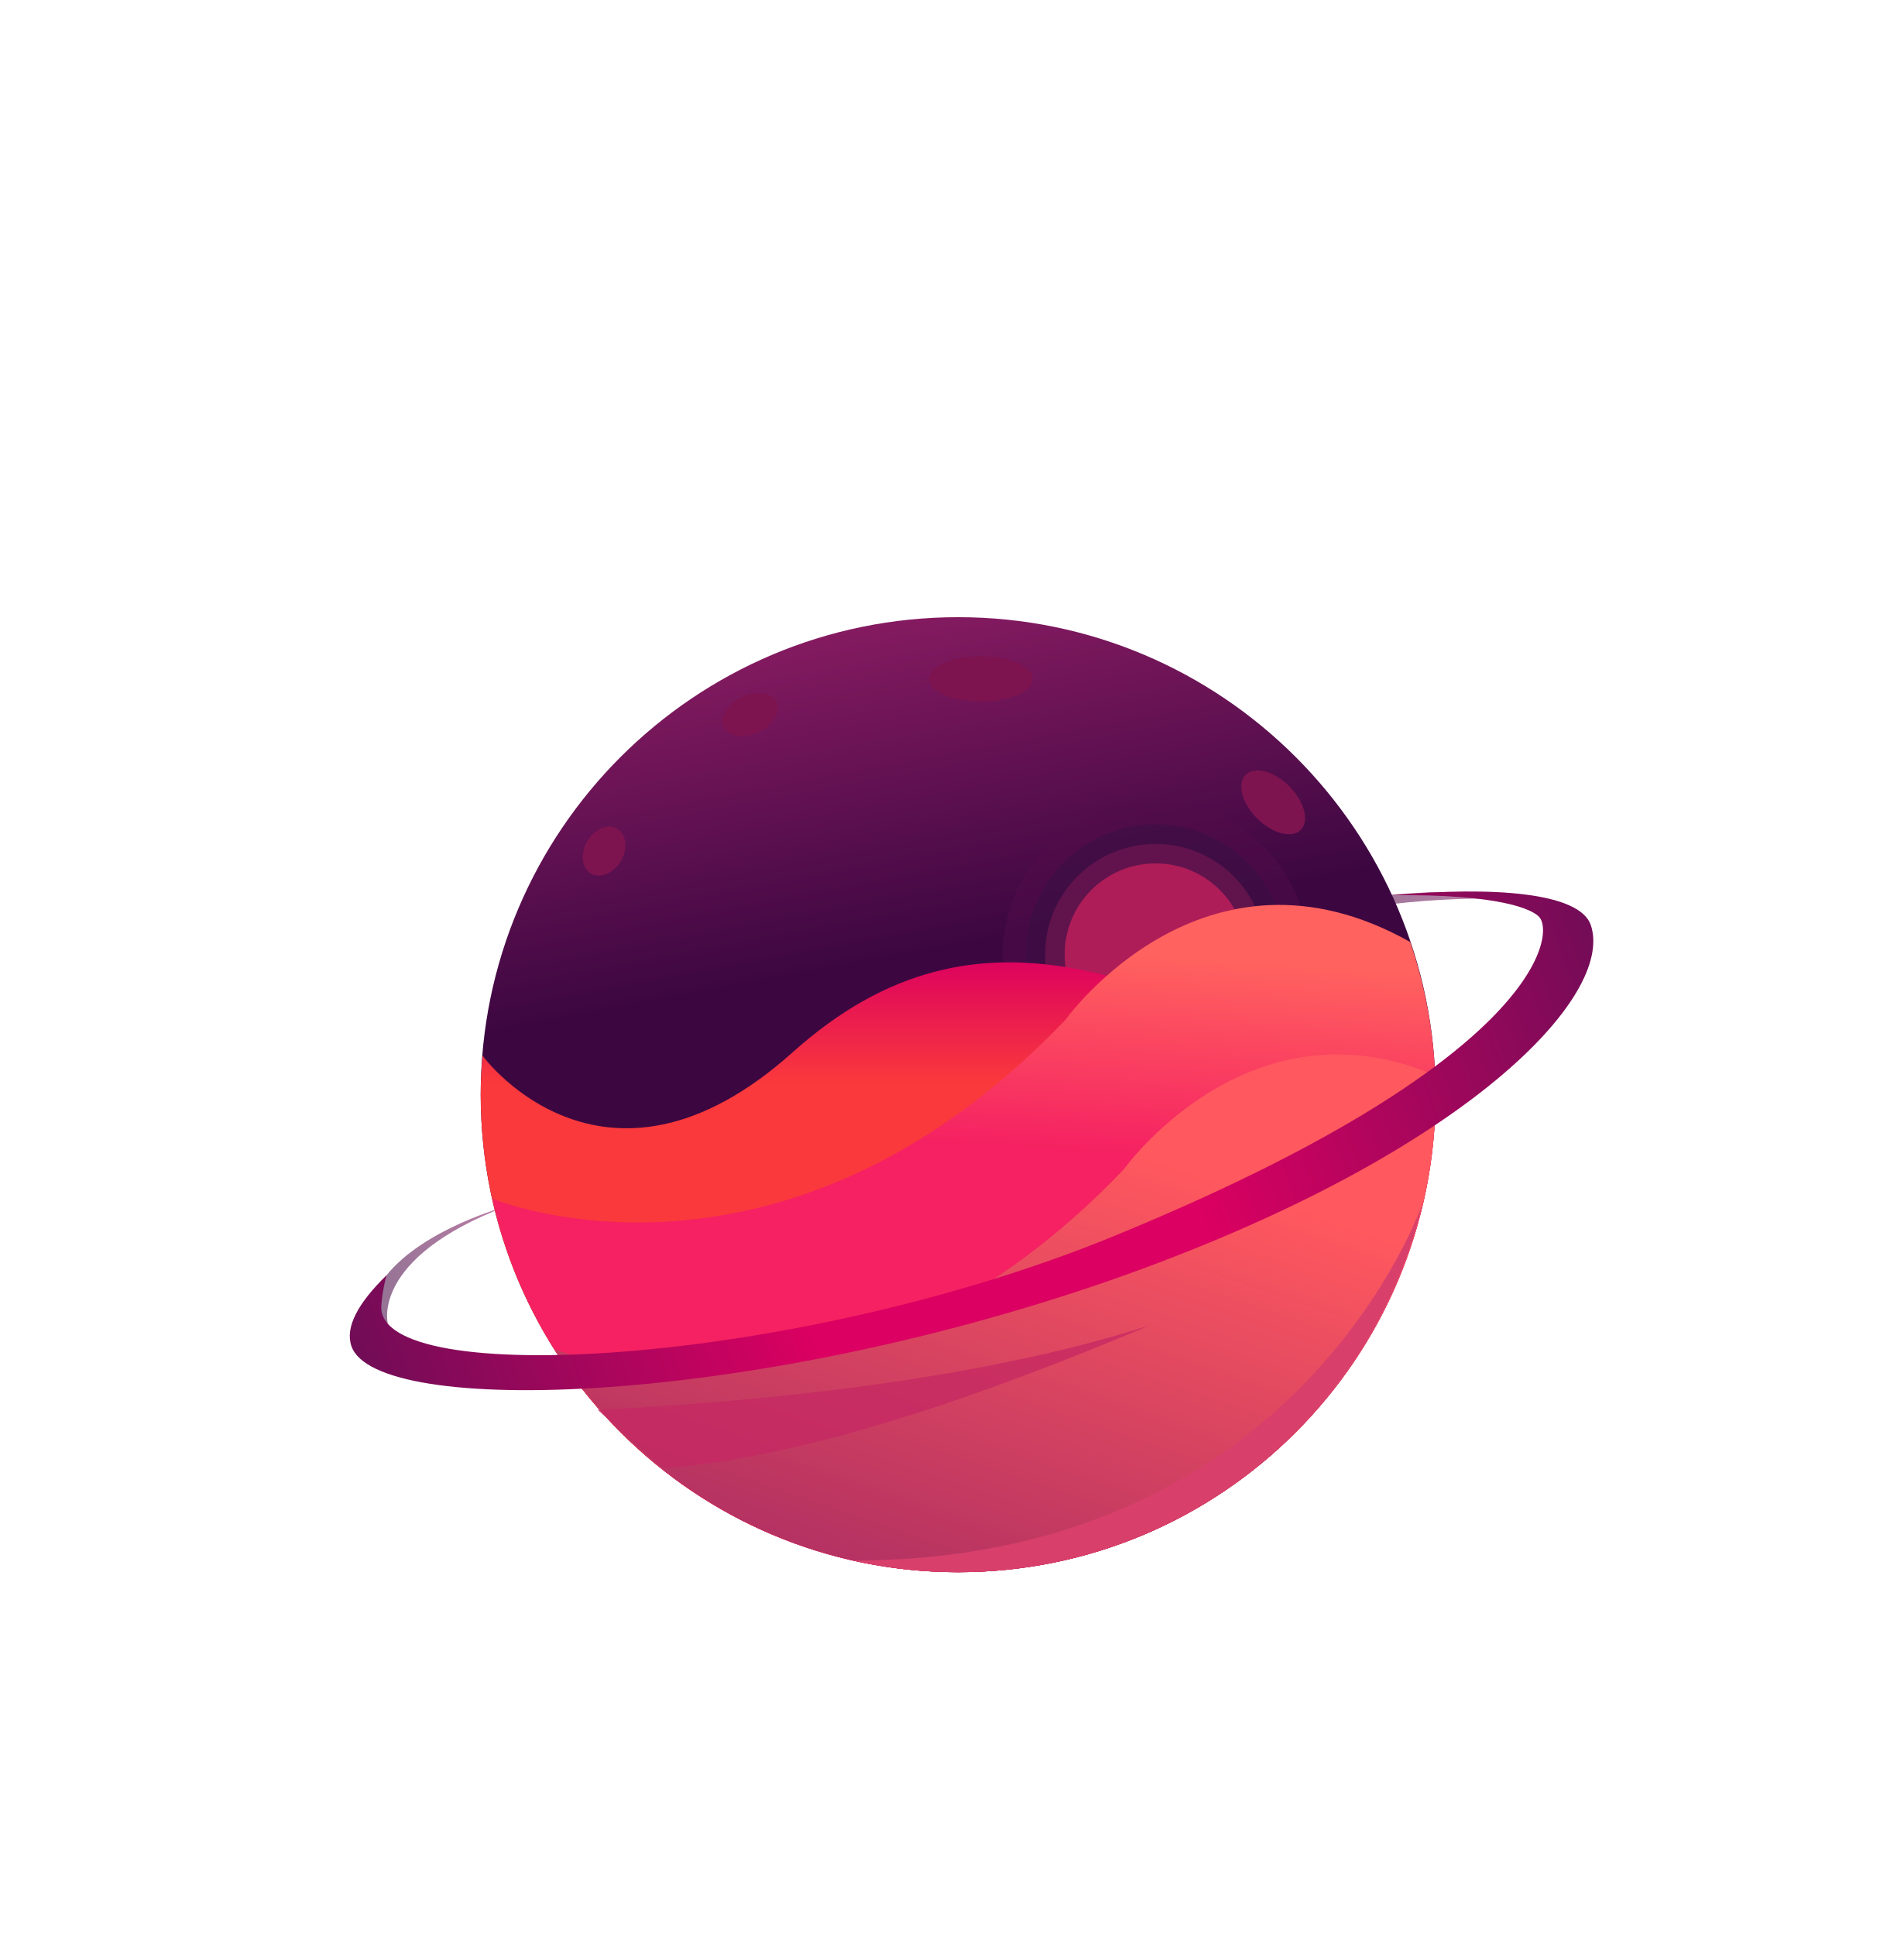
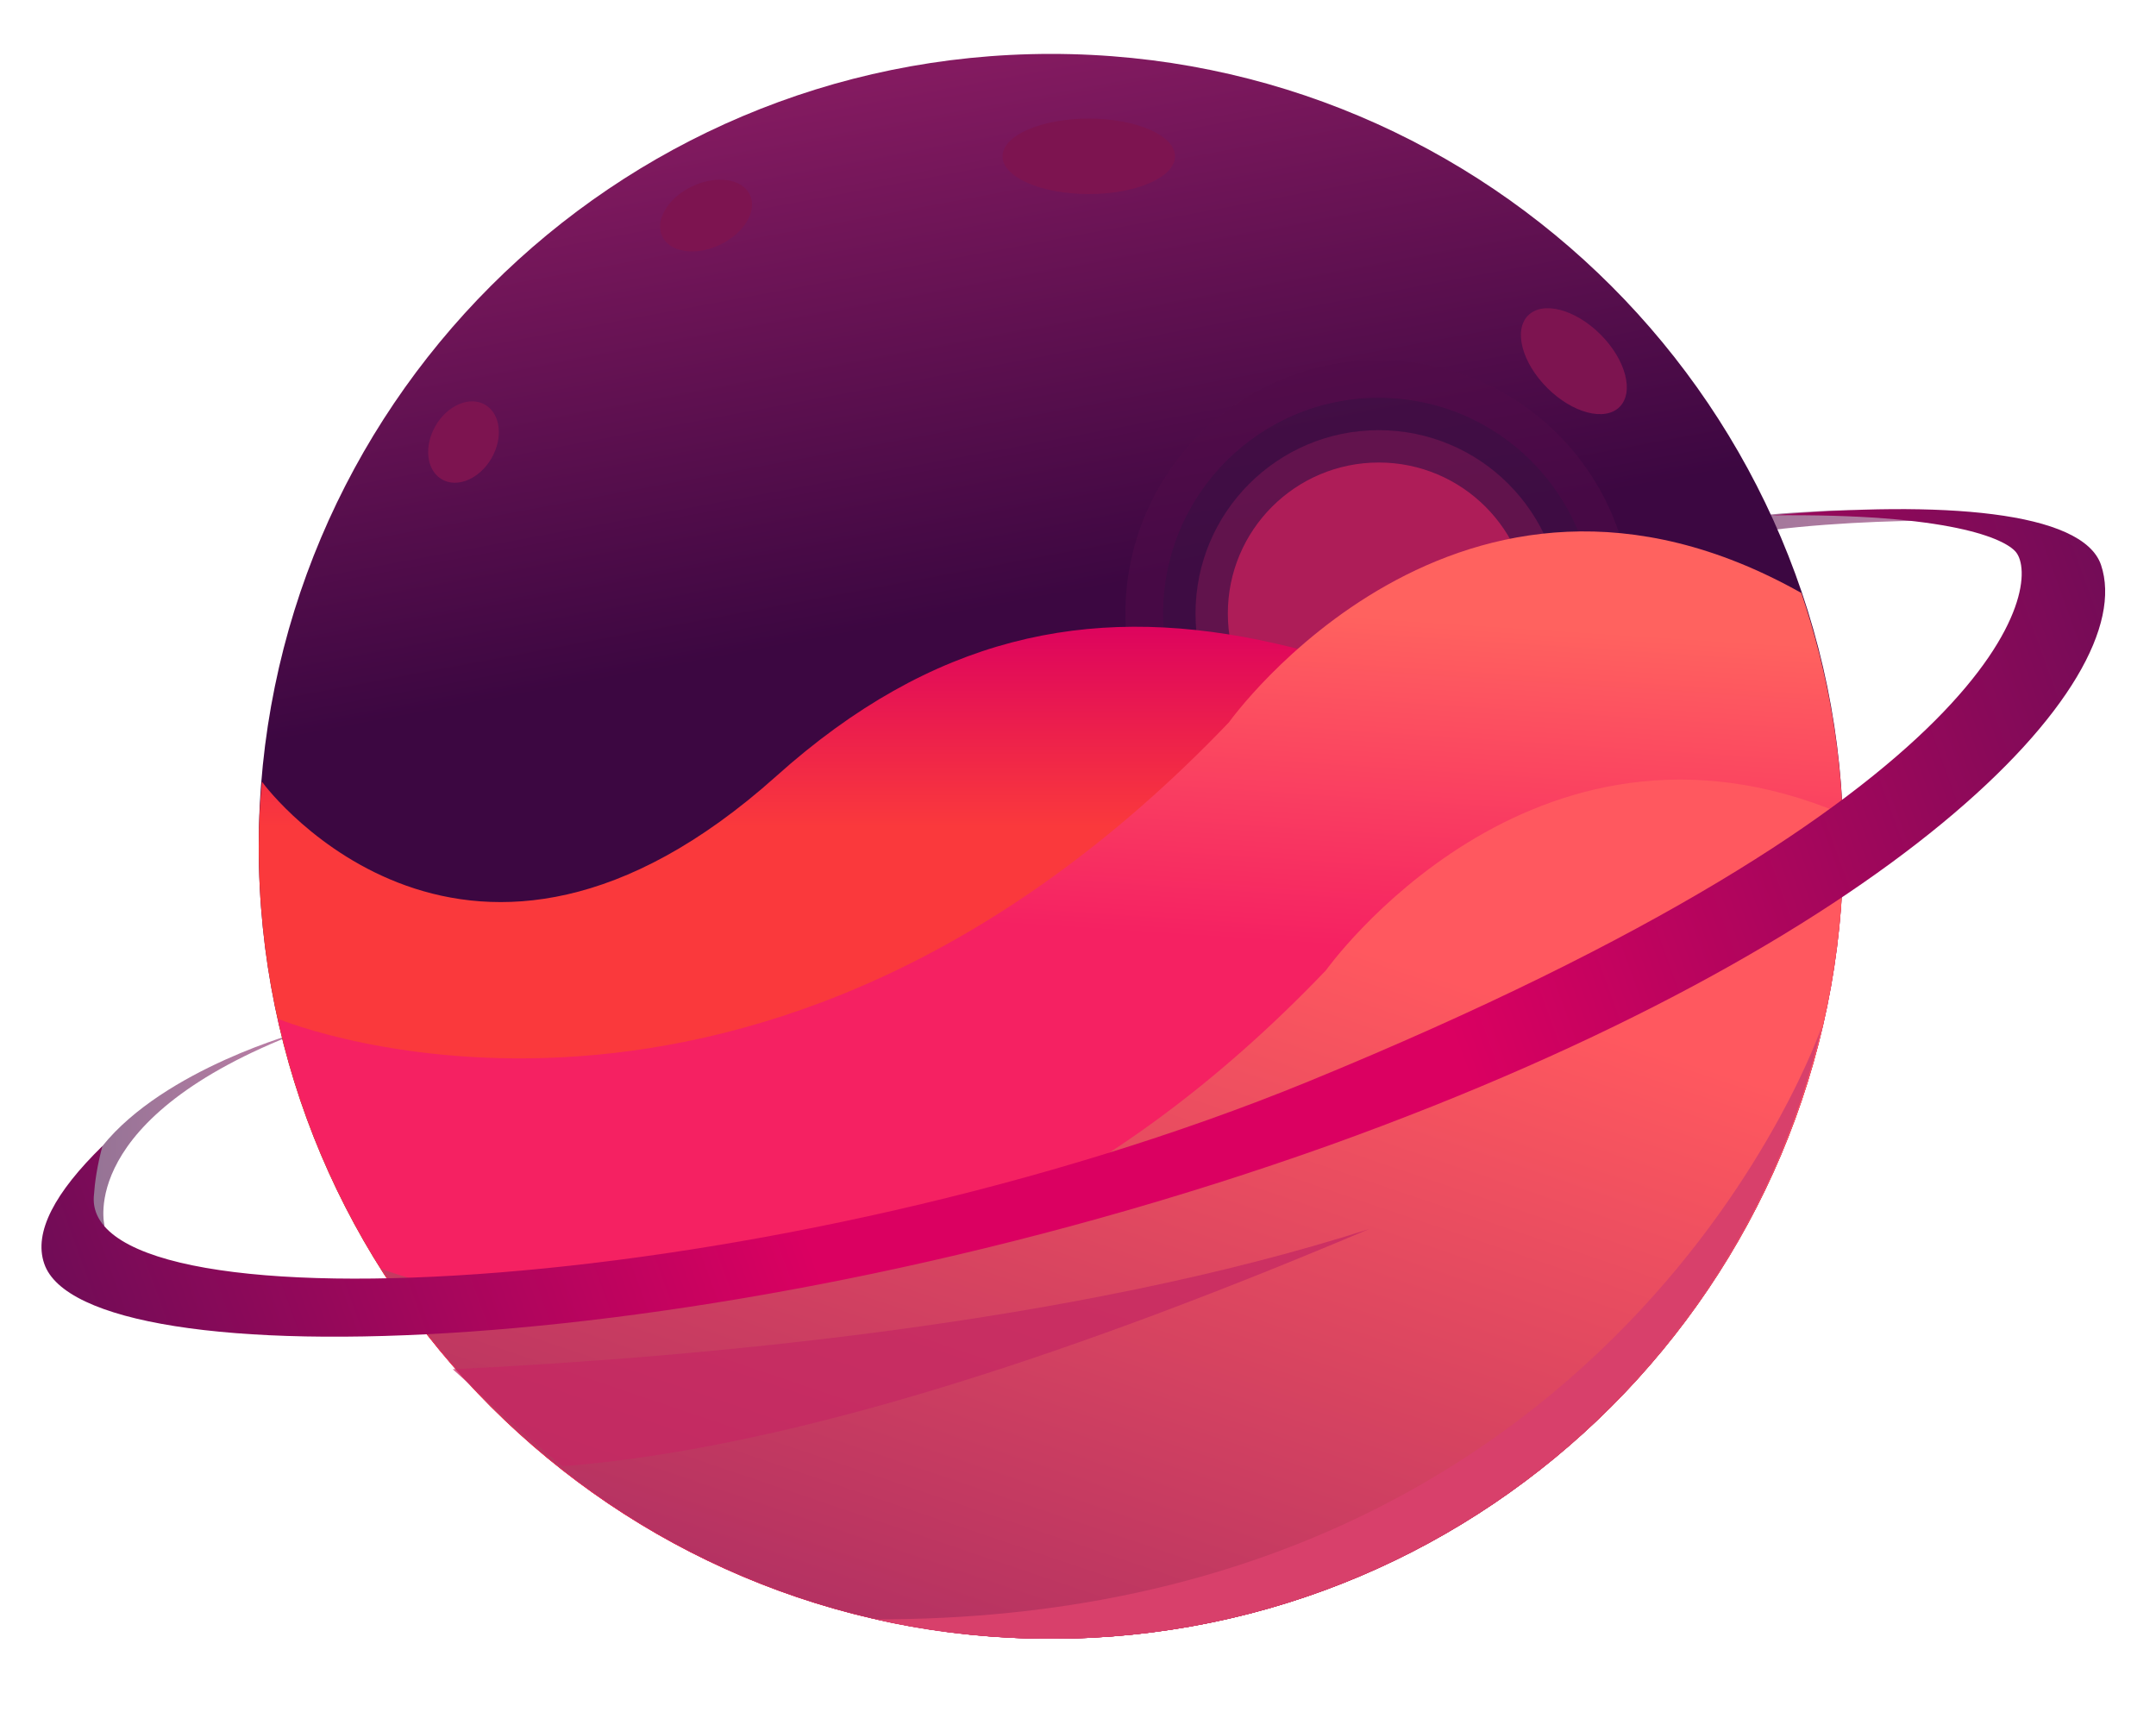
- <svg xmlns="http://www.w3.org/2000/svg" version="1.1" id="Слой_1" x="0px" y="0px" viewBox="0 0 293 298" style="enable-background:new 0 0 293 298;" xml:space="preserve">
+ <svg xmlns="http://www.w3.org/2000/svg" version="1.1" id="Слой_1" x="0px" y="0px" viewBox="50 90 200 160" style="enable-background:new 0 0 293 298;" xml:space="preserve">
  <style type="text/css">
	.st0{fill:url(#SVGID_1_);}
	.st1{opacity:0.57;fill:url(#SVGID_2_);}
	.st2{opacity:0.57;fill:url(#SVGID_3_);}
	.st3{fill:url(#SVGID_4_);}
	.st4{opacity:0.52;fill:#510C48;}
	.st5{opacity:0.52;fill:#350F41;}
	.st6{opacity:0.52;fill:#801854;}
	.st7{fill:#AE1D58;}
	.st8{fill:url(#SVGID_5_);}
	.st9{fill:url(#SVGID_6_);}
	.st10{fill:url(#SVGID_7_);}
	.st11{fill:#7D1450;}
	.st12{fill:url(#SVGID_8_);}
	.st13{fill:#D8406B;}
	.st14{opacity:0.74;fill:#C52763;}
	</style>
  <g id="Планета">
    <radialGradient id="SVGID_1_" cx="144.333" cy="129.333" r="111.913" gradientUnits="userSpaceOnUse">
      <stop offset="0" style="stop-color:#750A40" />
      <stop offset="1" style="stop-color:#070535" />
    </radialGradient>
    <linearGradient id="SVGID_2_" gradientUnits="userSpaceOnUse" x1="200.875" y1="140.079" x2="231.72" y2="140.079">
      <stop offset="0" style="stop-color:#3C0741" />
      <stop offset="1" style="stop-color:#8A1C63" />
    </linearGradient>
    <path class="st1" d="M231.7,138.3c0,0-22.7-0.5-30.8,4.5c0,0,4.4-2.9,9.9-4.5c2.4-0.7,6.9-0.8,8.2-0.9c4.3-0.3,10.9,0.5,10.9,0.5   L231.7,138.3z" />
    <linearGradient id="SVGID_3_" gradientUnits="userSpaceOnUse" x1="56.139" y1="195.5" x2="77.875" y2="195.5">
      <stop offset="0" style="stop-color:#3C0741" />
      <stop offset="1" style="stop-color:#8A1C63" />
    </linearGradient>
    <path class="st2" d="M59.7,203.7c0,0-2.7-10,18.2-18c0,0-12.6,3.4-18.4,10.6s-2.4,8.9-2.4,8.9L59.7,203.7z" />
    <linearGradient id="SVGID_4_" gradientUnits="userSpaceOnUse" x1="143.337" y1="146.218" x2="133.281" y2="92.403">
      <stop offset="0" style="stop-color:#3C0741" />
      <stop offset="1" style="stop-color:#8A1C63" />
    </linearGradient>
    <circle class="st3" cx="147.5" cy="168.5" r="73.5" />
    <g>
      <circle class="st4" cx="177.9" cy="146.9" r="23.5" />
      <circle class="st5" cx="177.9" cy="146.9" r="20" />
      <circle class="st6" cx="177.9" cy="146.9" r="17" />
      <circle class="st7" cx="177.9" cy="146.9" r="14" />
    </g>
    <linearGradient id="SVGID_5_" gradientUnits="userSpaceOnUse" x1="147.399" y1="147.333" x2="147.399" y2="166.667">
      <stop offset="0" style="stop-color:#DC015F" />
      <stop offset="1" style="stop-color:#FA393C" />
    </linearGradient>
    <path class="st8" d="M220.8,173.7C179.6,150.4,151,136,122,162c-28.5,25.5-47.1,1.4-47.7,0.5c-0.2,2-0.3,4-0.3,6   c0,40.6,32.9,73.5,73.5,73.5C186.4,242,218.1,211.8,220.8,173.7z" />
    <linearGradient id="SVGID_6_" gradientUnits="userSpaceOnUse" x1="148.489" y1="176.112" x2="150.489" y2="145.445">
      <stop offset="0" style="stop-color:#F52162" />
      <stop offset="1" style="stop-color:#FF625F" />
    </linearGradient>
    <path class="st9" d="M75.8,184.5c7.3,32.9,36.6,57.5,71.7,57.5c40.6,0,73.5-32.9,73.5-73.5c0-8.2-1.4-16.1-3.9-23.5   c-31.8-17.9-53.1,12-53.1,12C120.4,202.6,76.5,184.8,75.8,184.5z" />
    <linearGradient id="SVGID_7_" gradientUnits="userSpaceOnUse" x1="160.515" y1="172.57" x2="133.848" y2="251.237">
      <stop offset="0" style="stop-color:#FF585F" />
      <stop offset="1" style="stop-color:#AB2D62" />
    </linearGradient>
    <path class="st10" d="M85.4,207.7c13,20.6,36,34.3,62.1,34.3c40.6,0,73.5-32.9,73.5-73.5c0-1,0-2-0.1-3C192,153.3,173,180,173,180   C132,222.9,90.8,209.7,85.4,207.7z" />
    <g>
      <g>
        <ellipse transform="matrix(0.5 -0.866 0.866 0.5 -66.9493 146.0404)" class="st11" cx="93" cy="131" rx="4" ry="3" />
        <ellipse class="st11" cx="151" cy="104.5" rx="8" ry="3.5" />
        <ellipse transform="matrix(0.9037 -0.4281 0.4281 0.9037 -35.9712 60.0328)" class="st11" cx="115.5" cy="110" rx="4.5" ry="3" />
        <ellipse transform="matrix(0.7071 -0.7071 0.7071 0.7071 -29.9206 174.7652)" class="st11" cx="196" cy="123.5" rx="3.5" ry="6" />
      </g>
    </g>
    <linearGradient id="SVGID_8_" gradientUnits="userSpaceOnUse" x1="47.53" y1="220.135" x2="259.267" y2="143.2">
      <stop offset="0" style="stop-color:#600E55" />
      <stop offset="0.346" style="stop-color:#DB0061" />
      <stop offset="0.624" style="stop-color:#DB0061" />
      <stop offset="1" style="stop-color:#600E55" />
    </linearGradient>
    <path class="st12" d="M244.9,142.4c-1.7-5-14.8-6-30.6-4.6c16.7-0.2,21.7,2.2,22.7,3.4c2.4,2.9-0.5,22.4-65.6,49.1   C122.3,210.4,57.9,213.9,58.7,201c0.1-1.4,0.3-2.8,0.8-4.7c-4.4,4.3-6.4,8-5.4,10.9c3.7,11,61.9,9.5,119.3-11   C225.7,177.4,248.6,153.4,244.9,142.4z" />
    <path class="st13" d="M219,185.2c0,0-18.7,55.1-87.8,55c5.2,1.2,10.7,1.8,16.3,1.8C182.3,242,211.5,217.7,219,185.2L219,185.2z" />
    <path class="st14" d="M177,204c-27.4,8.8-62.2,11.9-85,13c1.8,1.6,8.2,7.5,10.2,9C124,224.3,151,215,177,204" />
  </g>
</svg>
